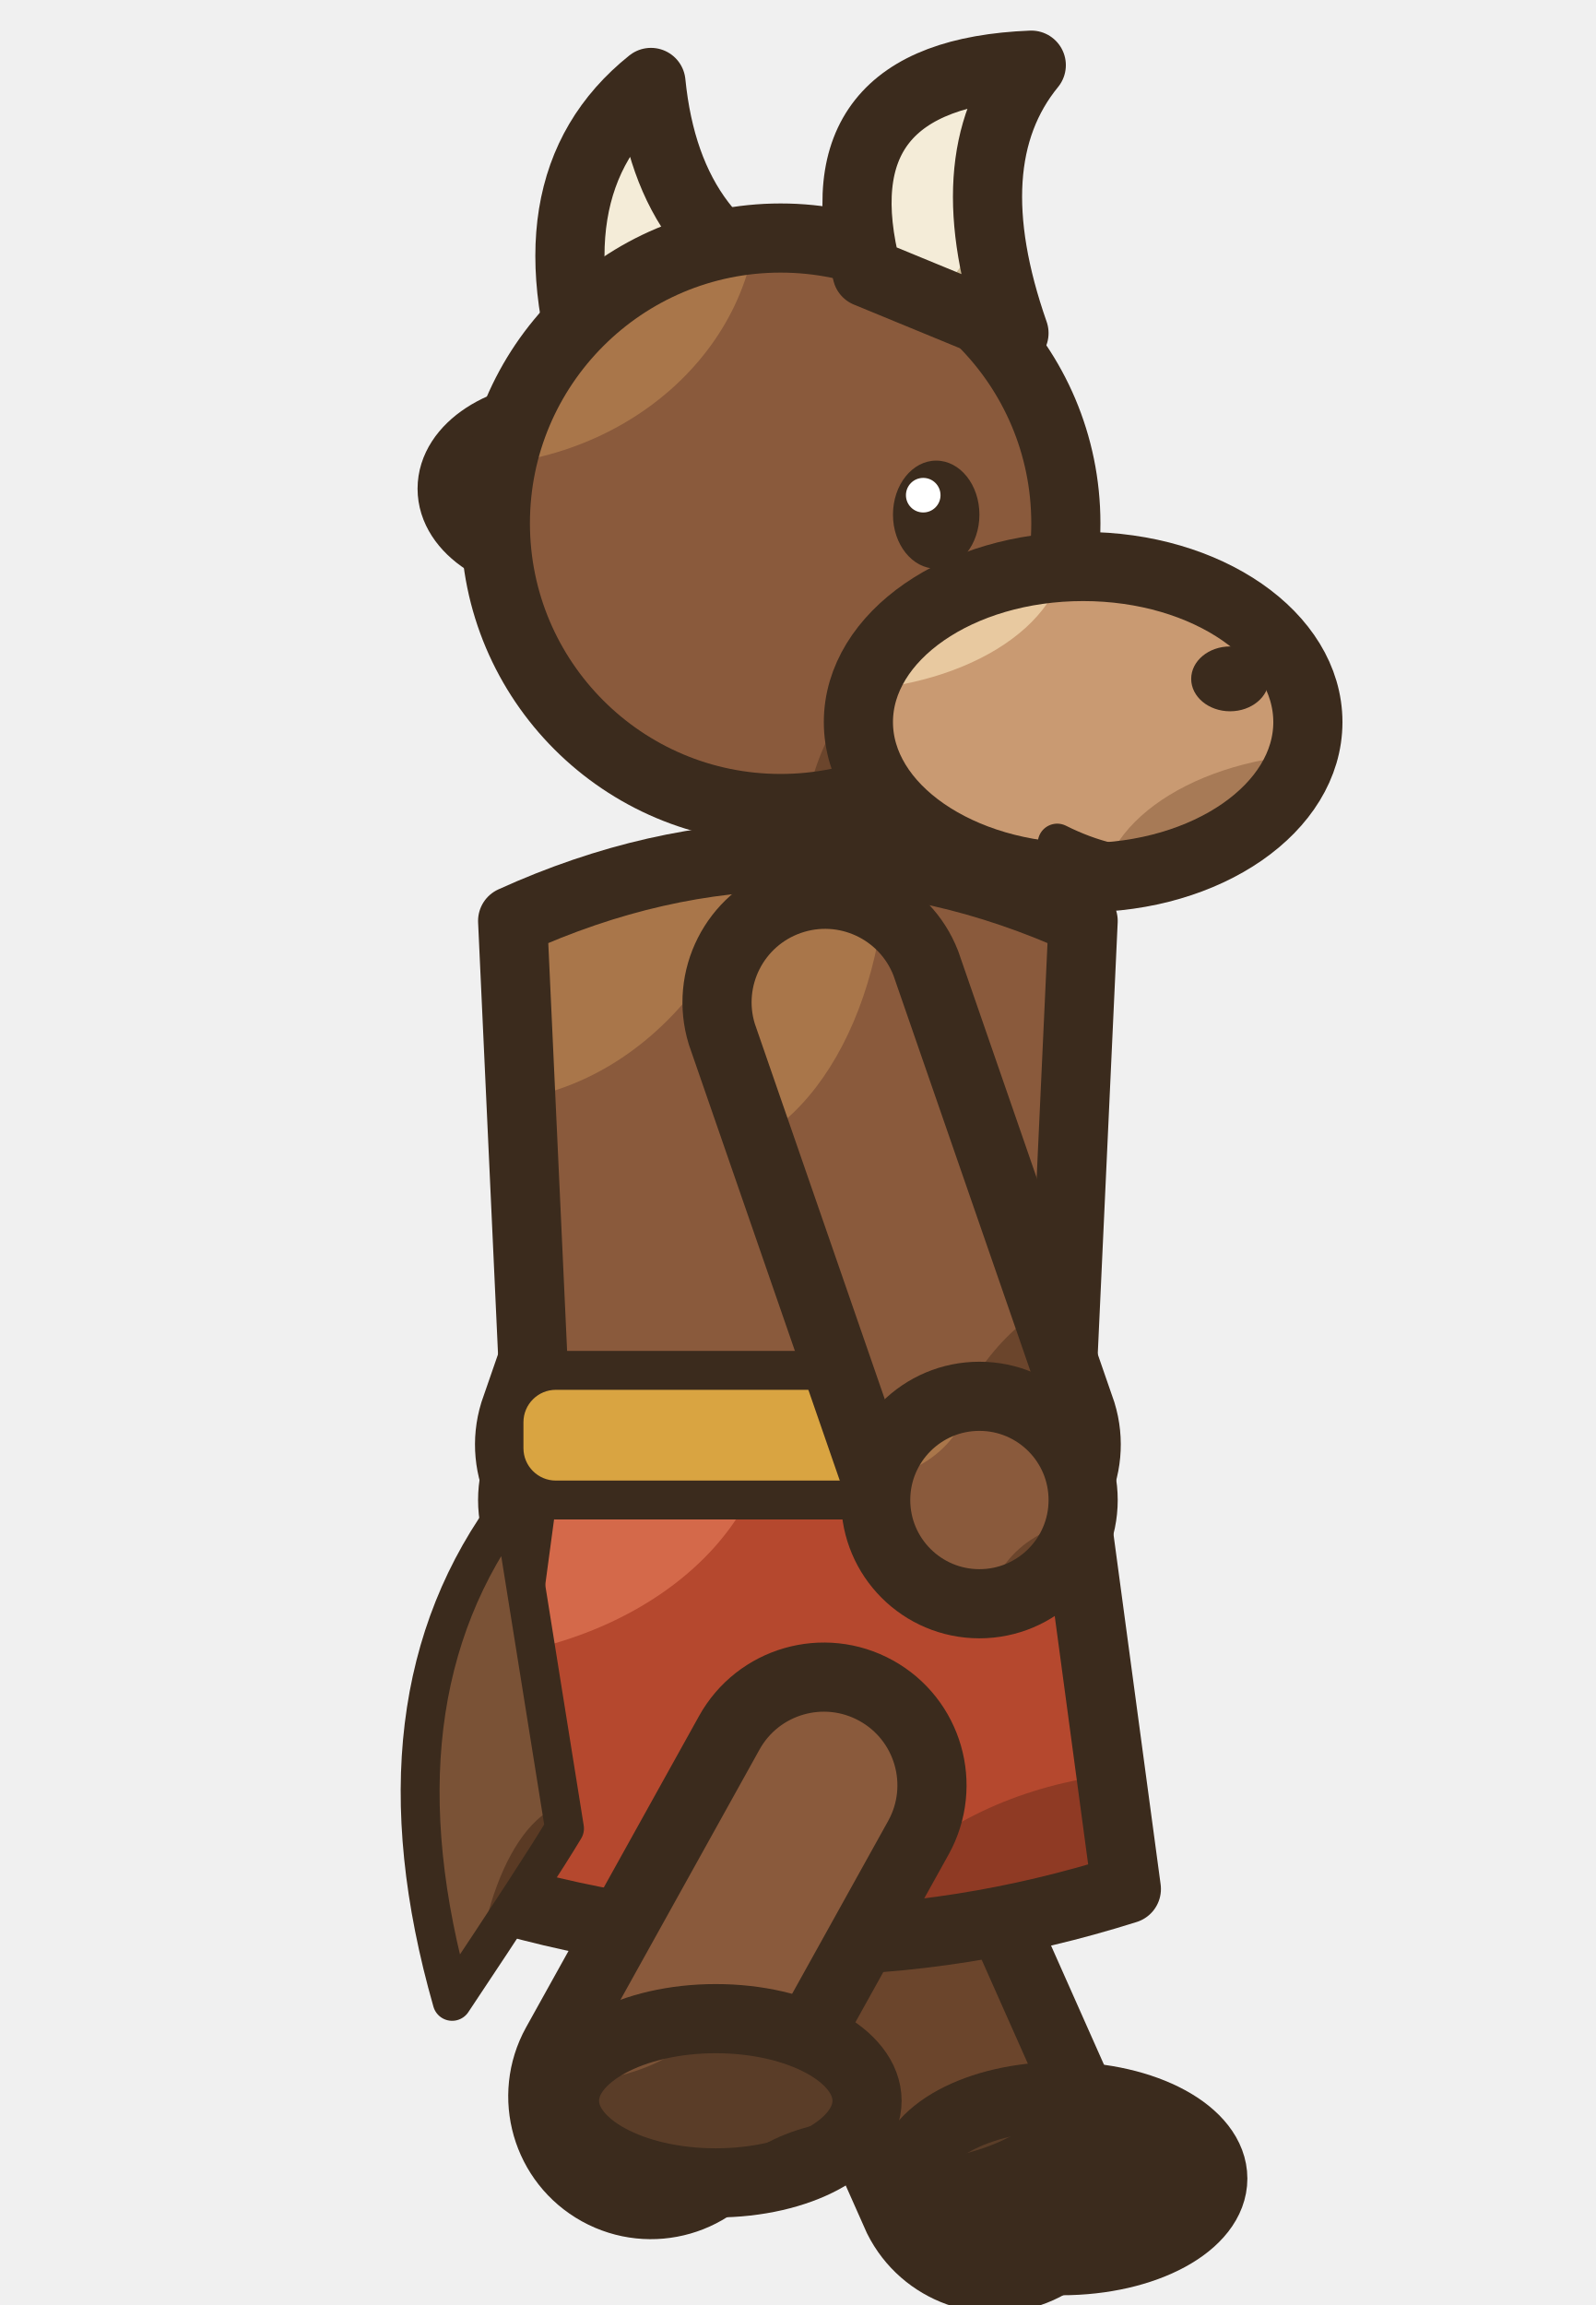
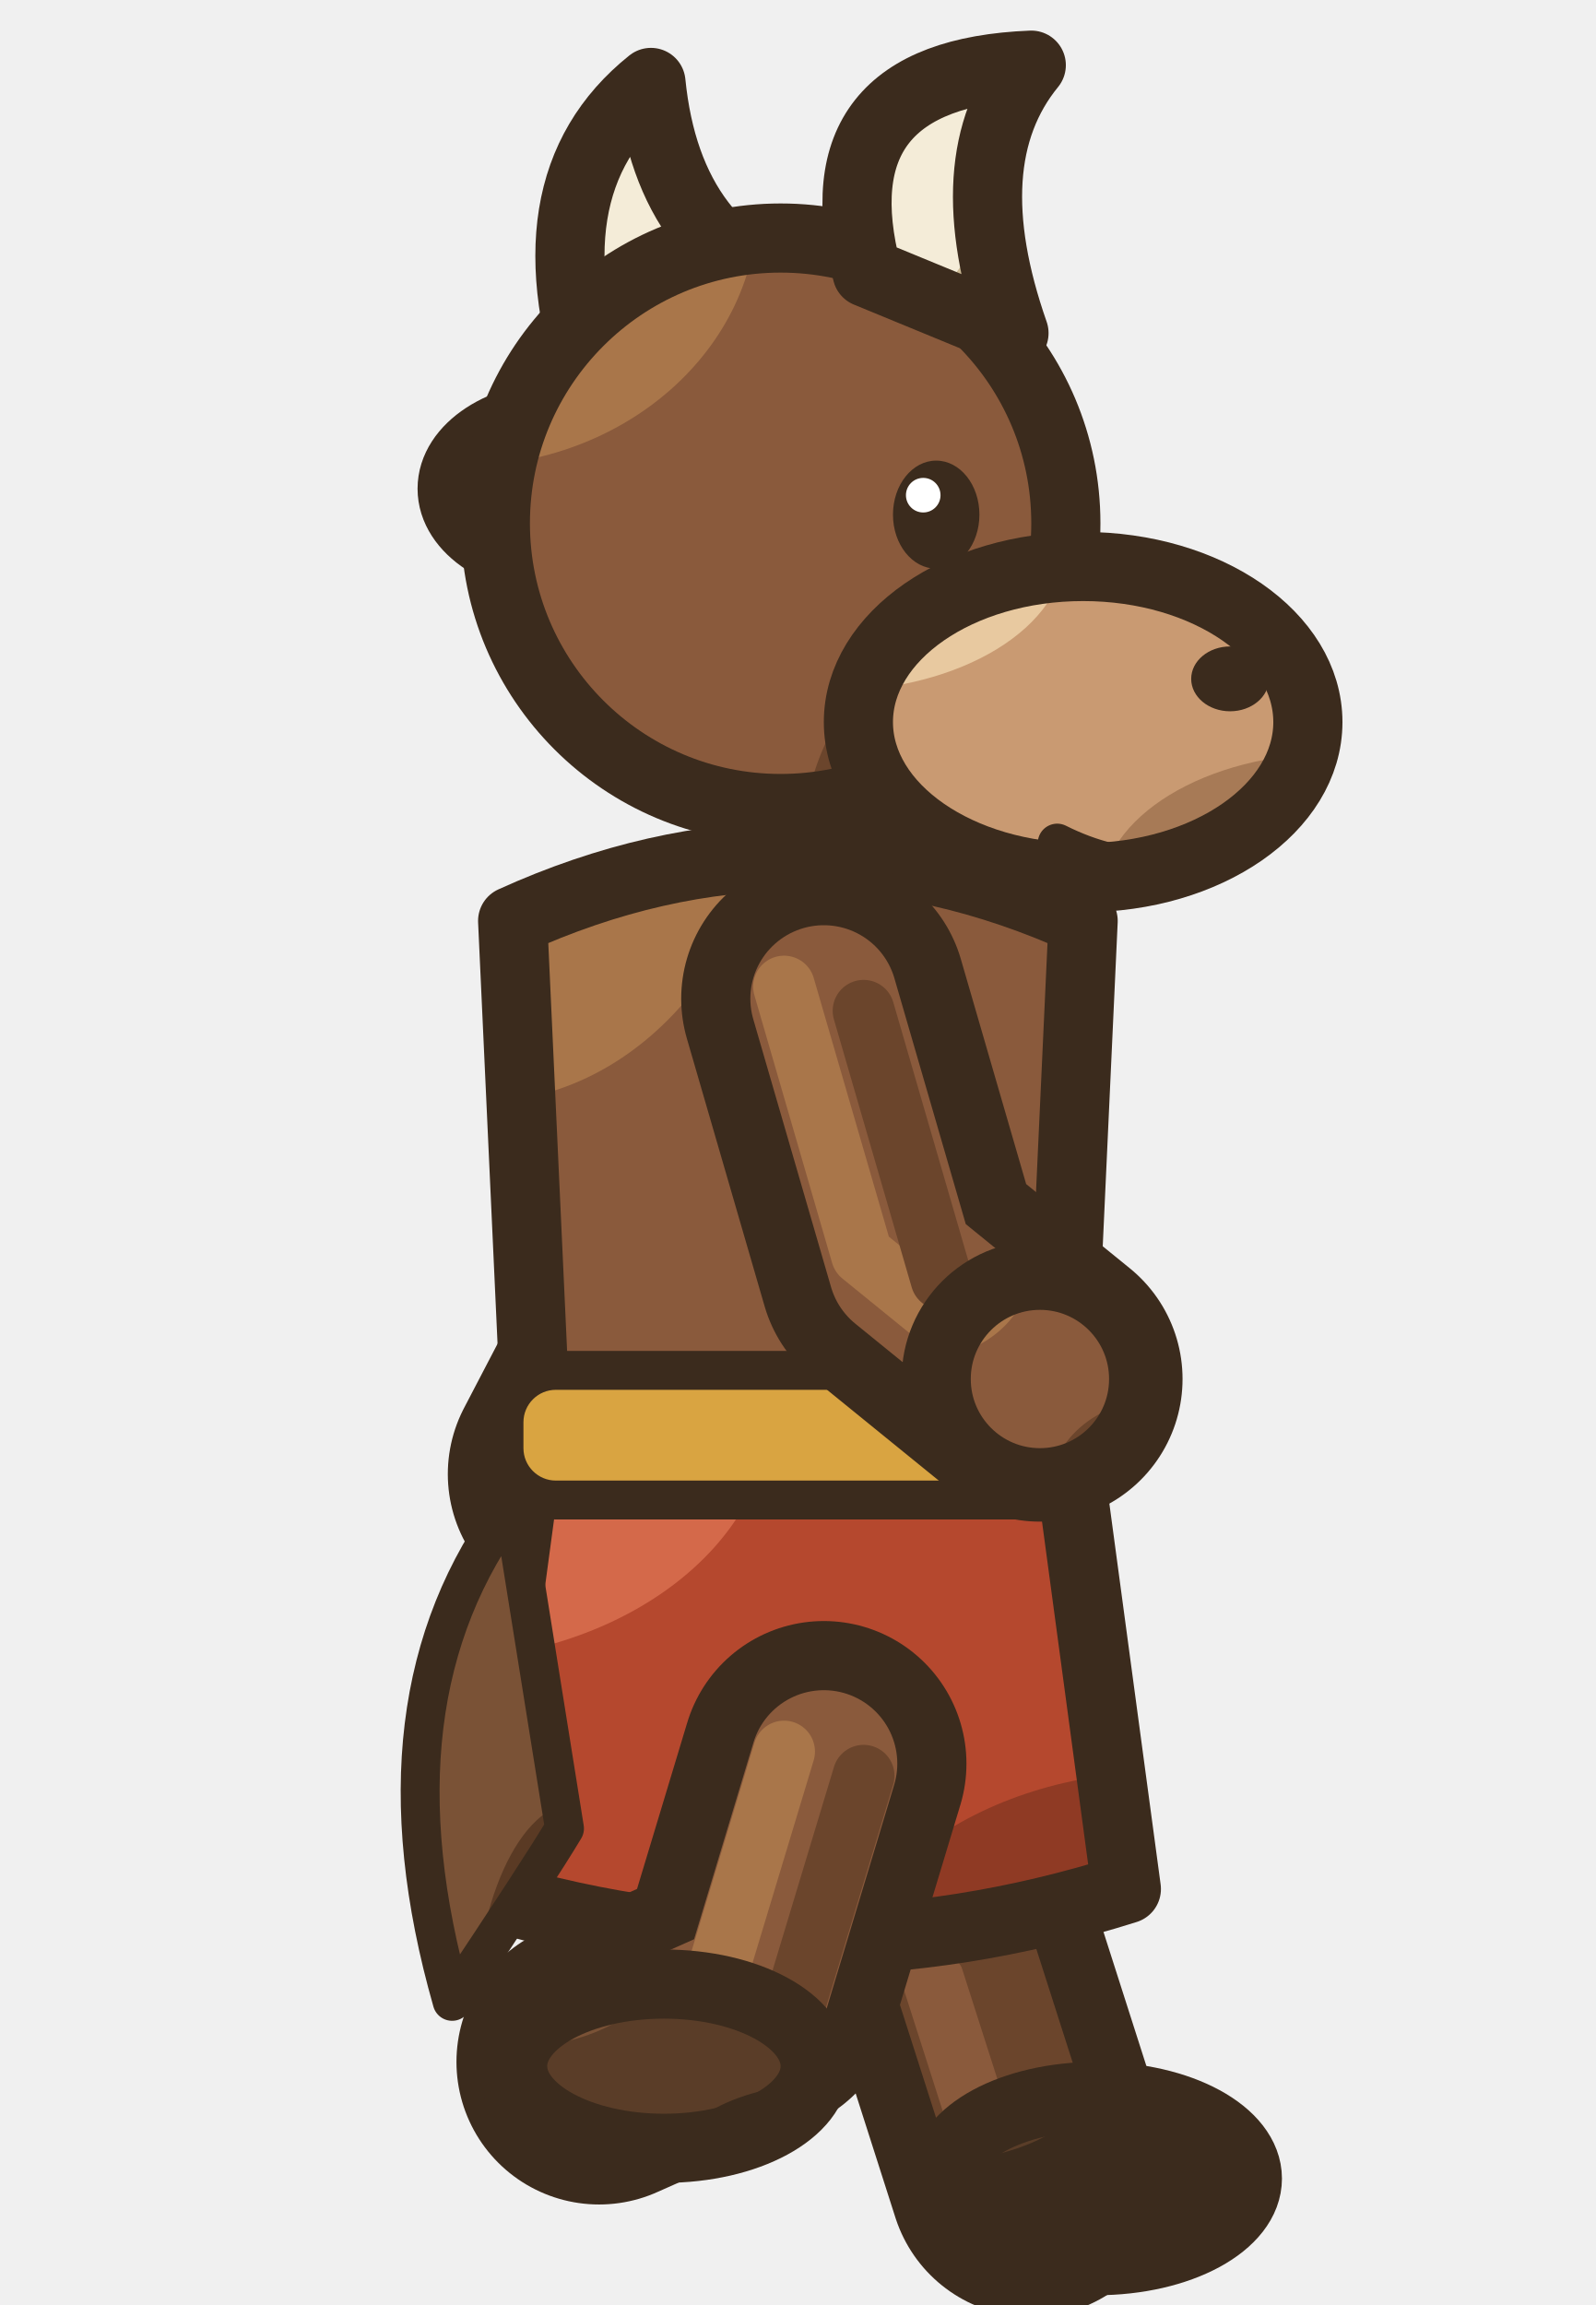
<svg xmlns="http://www.w3.org/2000/svg" width="108" height="156" viewBox="-18 -51 36 52">
  <g transform="scale(0.975)" stroke-linejoin="round" stroke-linecap="round">
-     <clipPath id="c157">
-       <path d="M-2.96 -30.02 L-6.56 -19.62 A2.5 2.5 0 0 0 -1.84 -17.98 L1.76 -28.38 A2.5 2.5 0 0 0 -2.96 -30.02 Z" />
+     <path d="M-0.6 -29.2 L-2.4 -22.8 L-4.8 -18.2" fill="none" stroke="#3b2b1d" stroke-width="6.6" />
+     <path d="M-0.6 -29.2 L-2.4 -22.8 L-4.8 -18.2" fill="none" stroke="#6b452c" stroke-width="3.4" />
+     <path d="M-1.52 -29.48 L-3.32 -23.08 L-5.72 -18.48" fill="none" stroke="#8a5a3c" stroke-width="1.43" />
+     <path d="M0.32 -28.92 L-1.48 -22.52 L-3.88 -17.92" fill="none" stroke="#6b452c" stroke-width="1.43" />
+     <clipPath id="c143">
+       <ellipse cx="-4.8" cy="-18.2" rx="2.4" ry="2.4" />
    </clipPath>
-     <path d="M-2.96 -30.02 L-6.56 -19.62 A2.5 2.5 0 0 0 -1.84 -17.98 L1.76 -28.38 A2.5 2.5 0 0 0 -2.96 -30.02 Z" fill="#6b452c" />
-     <g clip-path="url(#c157)" stroke="none">
-       <ellipse cx="-7.22" cy="-32.62" rx="4.47" ry="7.08" fill="#8a5a3c" />
-       <ellipse cx="2.42" cy="-15.38" rx="4.47" ry="7.08" fill="#6b452c" />
+     <ellipse cx="-4.8" cy="-18.2" rx="2.4" ry="2.4" fill="#6b452c" />
+     <g clip-path="url(#c143)" stroke="none">
+       <ellipse cx="-7.49" cy="-20.89" rx="2.5" ry="2.21" fill="#8a5a3c" />
+       <ellipse cx="-2.11" cy="-15.51" rx="2.5" ry="2.21" fill="#6b452c" />
    </g>
-     <path d="M-2.96 -30.02 L-6.56 -19.62 A2.5 2.5 0 0 0 -1.84 -17.98 L1.76 -28.38 A2.5 2.5 0 0 0 -2.96 -30.02 Z" fill="none" stroke="#3b2b1d" stroke-width="1.6" />
-     <clipPath id="c158">
-       <ellipse cx="-4.2" cy="-17.6" rx="2.4" ry="2.4" />
+     <ellipse cx="-4.8" cy="-18.2" rx="2.4" ry="2.4" fill="none" stroke="#3b2b1d" stroke-width="1.6" />
+     <path d="M0.6 -11.5 L3.8 -7 L5.4 -2" fill="none" stroke="#3b2b1d" stroke-width="6.6" />
+     <path d="M0.6 -11.5 L3.8 -7 L5.4 -2" fill="none" stroke="#6b452c" stroke-width="3.4" />
+     <path d="M-0.32 -11.78 L2.88 -7.28 L4.48 -2.28" fill="none" stroke="#8a5a3c" stroke-width="1.43" />
+     <path d="M1.52 -11.22 L4.72 -6.72 L6.32 -1.72" fill="none" stroke="#6b452c" stroke-width="1.43" />
+     <clipPath id="c141">
+       <ellipse cx="6.9" cy="-1.9" rx="3.5" ry="1.9" />
    </clipPath>
-     <ellipse cx="-4.2" cy="-17.6" rx="2.4" ry="2.4" fill="#6b452c" />
-     <g clip-path="url(#c158)" stroke="none">
-       <ellipse cx="-6.89" cy="-20.29" rx="2.5" ry="2.21" fill="#8a5a3c" />
-       <ellipse cx="-1.51" cy="-14.91" rx="2.5" ry="2.21" fill="#6b452c" />
+     <ellipse cx="6.9" cy="-1.9" rx="3.5" ry="1.9" fill="#3b2b1d" />
+     <g clip-path="url(#c141)" stroke="none">
+       <ellipse cx="2.98" cy="-4.03" rx="3.64" ry="1.75" fill="#5a3d28" />
+       <ellipse cx="10.82" cy="0.23" rx="3.64" ry="1.75" fill="#3b2b1d" />
    </g>
-     <ellipse cx="-4.2" cy="-17.6" rx="2.4" ry="2.4" fill="none" stroke="#3b2b1d" stroke-width="1.6" />
-     <clipPath id="c153">
-       <path d="M-1.68 -9.98 L2.32 -0.98 A2.5 2.5 0 0 0 6.88 -3.02 L2.88 -12.02 A2.5 2.5 0 0 0 -1.68 -9.98 Z" />
-     </clipPath>
-     <path d="M-1.68 -9.98 L2.32 -0.98 A2.5 2.5 0 0 0 6.88 -3.02 L2.88 -12.02 A2.5 2.5 0 0 0 -1.68 -9.98 Z" fill="#6b452c" />
-     <g clip-path="url(#c153)" stroke="none">
-       <ellipse cx="-2.44" cy="-14.34" rx="4.68" ry="6.44" fill="#8a5a3c" />
-       <ellipse cx="7.64" cy="1.34" rx="4.68" ry="6.44" fill="#6b452c" />
-     </g>
-     <path d="M-1.68 -9.98 L2.32 -0.98 A2.5 2.5 0 0 0 6.88 -3.02 L2.88 -12.02 A2.5 2.5 0 0 0 -1.68 -9.98 Z" fill="none" stroke="#3b2b1d" stroke-width="1.6" />
-     <clipPath id="c154">
-       <ellipse cx="6.1" cy="-1.9" rx="3.5" ry="1.9" />
-     </clipPath>
-     <ellipse cx="6.1" cy="-1.9" rx="3.5" ry="1.9" fill="#3b2b1d" />
-     <g clip-path="url(#c154)" stroke="none">
-       <ellipse cx="2.18" cy="-4.03" rx="3.64" ry="1.75" fill="#5a3d28" />
-       <ellipse cx="10.02" cy="0.23" rx="3.64" ry="1.75" fill="#3b2b1d" />
-     </g>
-     <ellipse cx="6.1" cy="-1.9" rx="3.5" ry="1.9" fill="none" stroke="#3b2b1d" stroke-width="1.6" />
-     <clipPath id="c159">
+     <ellipse cx="6.9" cy="-1.9" rx="3.5" ry="1.9" fill="none" stroke="#3b2b1d" stroke-width="1.6" />
+     <clipPath id="c144">
      <path d="M-4.6 -43 Q-6.4 -48 -3.4 -50.4 Q-3 -46.4 .4 -45.4 Z" />
    </clipPath>
    <path d="M-4.6 -43 Q-6.4 -48 -3.4 -50.4 Q-3 -46.4 .4 -45.4 Z" fill="#f4ecd8" />
-     <g clip-path="url(#c159)" stroke="none">
+     <g clip-path="url(#c144)" stroke="none">
      <ellipse cx="-6.81" cy="-50.84" rx="3.54" ry="3.4" fill="#fff8ea" />
      <ellipse cx="0.81" cy="-42.56" rx="3.54" ry="3.4" fill="#cbb994" />
    </g>
    <path d="M-4.6 -43 Q-6.4 -48 -3.4 -50.4 Q-3 -46.4 .4 -45.4 Z" fill="none" stroke="#3b2b1d" stroke-width="1.6" />
-     <clipPath id="c160">
+     <clipPath id="c145">
      <path d="M-6.6 -31 Q0 -34 6.6 -31 L6 -18 Q0 -16 -6 -18 Z" />
    </clipPath>
    <path d="M-6.6 -31 Q0 -34 6.6 -31 L6 -18 Q0 -16 -6 -18 Z" fill="#8a5a3c" />
-     <g clip-path="url(#c160)" stroke="none">
+     <g clip-path="url(#c145)" stroke="none">
      <ellipse cx="-7.39" cy="-35.08" rx="6.86" ry="8.28" fill="#a9764a" />
      <ellipse cx="7.39" cy="-14.92" rx="6.86" ry="8.28" fill="#6b452c" />
    </g>
    <path d="M-6.6 -31 Q0 -34 6.6 -31 L6 -18 Q0 -16 -6 -18 Z" fill="none" stroke="#3b2b1d" stroke-width="1.6" />
-     <clipPath id="c161">
+     <clipPath id="c146">
      <path d="M-6.2 -19 L6.2 -19 L7.6 -8.6 Q0 -6.2 -7.6 -8.6 Z" />
    </clipPath>
    <path d="M-6.2 -19 L6.2 -19 L7.6 -8.6 Q0 -6.2 -7.6 -8.6 Z" fill="#b5482e" />
-     <g clip-path="url(#c161)" stroke="none">
+     <g clip-path="url(#c146)" stroke="none">
      <ellipse cx="-8.51" cy="-19.77" rx="7.9" ry="5.89" fill="#d4694a" />
      <ellipse cx="8.51" cy="-5.43" rx="7.9" ry="5.89" fill="#8f3a24" />
    </g>
    <path d="M-6.2 -19 L6.2 -19 L7.6 -8.6 Q0 -6.2 -7.6 -8.6 Z" fill="none" stroke="#3b2b1d" stroke-width="1.6" />
    <rect x="-6.8" y="-20.6" width="13.6" height="3" rx="1.2" fill="#d9a441" stroke="#3b2b1d" stroke-width="0.9" />
-     <clipPath id="c162">
+     <clipPath id="c147">
      <path d="M-6.6 -17.5 Q-10 -13 -8 -6 Q-6 -9 -5.4 -10 Z" />
    </clipPath>
    <path d="M-6.6 -17.5 Q-10 -13 -8 -6 Q-6 -9 -5.4 -10 Z" fill="#7a5236" />
-     <g clip-path="url(#c162)" stroke="none">
+     <g clip-path="url(#c147)" stroke="none">
      <ellipse cx="-10.28" cy="-18.19" rx="2.39" ry="5.29" fill="#a9764a" />
      <ellipse cx="-5.12" cy="-5.31" rx="2.39" ry="5.29" fill="#5a3a24" />
    </g>
    <path d="M-6.6 -17.5 Q-10 -13 -8 -6 Q-6 -9 -5.4 -10 Z" fill="none" stroke="#3b2b1d" stroke-width="0.9" />
-     <clipPath id="c155">
-       <path d="M-1.59 -12.21 L-5.59 -5.01 A2.5 2.5 0 0 0 -1.21 -2.59 L2.79 -9.79 A2.5 2.5 0 0 0 -1.59 -12.21 Z" />
+     <path d="M0.6 -11.5 L-1 -6.2 L-4.6 -4.6" fill="none" stroke="#3b2b1d" stroke-width="6.6" />
+     <path d="M0.6 -11.5 L-1 -6.2 L-4.6 -4.6" fill="none" stroke="#8a5a3c" stroke-width="3.4" />
+     <path d="M-0.32 -11.78 L-1.92 -6.48 L-5.52 -4.88" fill="none" stroke="#a9764a" stroke-width="1.43" />
+     <path d="M1.52 -11.22 L-0.08 -5.92 L-3.68 -4.32" fill="none" stroke="#6b452c" stroke-width="1.43" />
+     <clipPath id="c142">
+       <ellipse cx="-3.1" cy="-4.5" rx="3.5" ry="1.9" />
    </clipPath>
-     <path d="M-1.59 -12.21 L-5.59 -5.01 A2.5 2.5 0 0 0 -1.21 -2.59 L2.79 -9.79 A2.5 2.5 0 0 0 -1.59 -12.21 Z" fill="#8a5a3c" />
-     <g clip-path="url(#c155)" stroke="none">
-       <ellipse cx="-6.44" cy="-14.23" rx="4.68" ry="5.61" fill="#a9764a" />
-       <ellipse cx="3.64" cy="-0.57" rx="4.68" ry="5.61" fill="#6b452c" />
+     <ellipse cx="-3.1" cy="-4.5" rx="3.5" ry="1.9" fill="#5a3d28" />
+     <g clip-path="url(#c142)" stroke="none">
+       <ellipse cx="-7.02" cy="-6.63" rx="3.64" ry="1.75" fill="#7a5236" />
+       <ellipse cx="0.82" cy="-2.37" rx="3.64" ry="1.75" fill="#3b2b1d" />
    </g>
-     <path d="M-1.59 -12.21 L-5.59 -5.01 A2.5 2.5 0 0 0 -1.21 -2.59 L2.79 -9.79 A2.5 2.5 0 0 0 -1.59 -12.21 Z" fill="none" stroke="#3b2b1d" stroke-width="1.6" />
-     <clipPath id="c156">
-       <ellipse cx="-1.9" cy="-3.7" rx="3.5" ry="1.9" />
+     <ellipse cx="-3.1" cy="-4.5" rx="3.5" ry="1.9" fill="none" stroke="#3b2b1d" stroke-width="1.6" />
+     <path d="M0.6 -29.2 L2.4 -23 L5.6 -20.4" fill="none" stroke="#3b2b1d" stroke-width="6.6" />
+     <path d="M0.6 -29.2 L2.4 -23 L5.6 -20.4" fill="none" stroke="#8a5a3c" stroke-width="3.4" />
+     <path d="M-0.32 -29.48 L1.48 -23.28 L4.68 -20.68" fill="none" stroke="#a9764a" stroke-width="1.43" />
+     <path d="M1.52 -28.92 L3.32 -22.72 L6.52 -20.12" fill="none" stroke="#6b452c" stroke-width="1.43" />
+     <clipPath id="c148">
+       <ellipse cx="5.6" cy="-20.4" rx="2.4" ry="2.4" />
    </clipPath>
-     <ellipse cx="-1.9" cy="-3.7" rx="3.5" ry="1.9" fill="#5a3d28" />
-     <g clip-path="url(#c156)" stroke="none">
-       <ellipse cx="-5.82" cy="-5.83" rx="3.64" ry="1.75" fill="#7a5236" />
-       <ellipse cx="2.02" cy="-1.57" rx="3.64" ry="1.75" fill="#3b2b1d" />
+     <ellipse cx="5.6" cy="-20.4" rx="2.4" ry="2.4" fill="#8a5a3c" />
+     <g clip-path="url(#c148)" stroke="none">
+       <ellipse cx="2.91" cy="-23.09" rx="2.5" ry="2.21" fill="#a9764a" />
+       <ellipse cx="8.29" cy="-17.71" rx="2.5" ry="2.21" fill="#6b452c" />
    </g>
-     <ellipse cx="-1.9" cy="-3.7" rx="3.5" ry="1.9" fill="none" stroke="#3b2b1d" stroke-width="1.6" />
-     <clipPath id="c163">
-       <path d="M-1.76 -28.38 L1.84 -17.98 A2.5 2.5 0 0 0 6.56 -19.62 L2.96 -30.02 A2.5 2.5 0 0 0 -1.76 -28.38 Z" />
-     </clipPath>
-     <path d="M-1.76 -28.38 L1.84 -17.98 A2.5 2.5 0 0 0 6.56 -19.62 L2.96 -30.02 A2.5 2.5 0 0 0 -1.76 -28.38 Z" fill="#8a5a3c" />
-     <g clip-path="url(#c163)" stroke="none">
-       <ellipse cx="-2.42" cy="-32.62" rx="4.47" ry="7.08" fill="#a9764a" />
-       <ellipse cx="7.22" cy="-15.38" rx="4.47" ry="7.08" fill="#6b452c" />
-     </g>
-     <path d="M-1.76 -28.38 L1.84 -17.98 A2.5 2.5 0 0 0 6.56 -19.62 L2.96 -30.02 A2.5 2.5 0 0 0 -1.76 -28.38 Z" fill="none" stroke="#3b2b1d" stroke-width="1.6" />
-     <clipPath id="c164">
-       <ellipse cx="4.2" cy="-17.6" rx="2.4" ry="2.4" />
-     </clipPath>
-     <ellipse cx="4.2" cy="-17.6" rx="2.4" ry="2.4" fill="#8a5a3c" />
-     <g clip-path="url(#c164)" stroke="none">
-       <ellipse cx="1.51" cy="-20.29" rx="2.5" ry="2.21" fill="#a9764a" />
-       <ellipse cx="6.89" cy="-14.91" rx="2.5" ry="2.21" fill="#6b452c" />
-     </g>
-     <ellipse cx="4.2" cy="-17.6" rx="2.4" ry="2.4" fill="none" stroke="#3b2b1d" stroke-width="1.6" />
-     <clipPath id="c165">
+     <ellipse cx="5.6" cy="-20.4" rx="2.4" ry="2.4" fill="none" stroke="#3b2b1d" stroke-width="1.6" />
+     <clipPath id="c149">
      <ellipse cx="-5.4" cy="-41" rx="2.6" ry="1.7" />
    </clipPath>
    <ellipse cx="-5.4" cy="-41" rx="2.6" ry="1.7" fill="#8a5a3c" />
-     <g clip-path="url(#c165)" stroke="none">
+     <g clip-path="url(#c149)" stroke="none">
      <ellipse cx="-8.31" cy="-42.9" rx="2.7" ry="1.56" fill="#a9764a" />
      <ellipse cx="-2.49" cy="-39.1" rx="2.7" ry="1.56" fill="#6b452c" />
    </g>
    <ellipse cx="-5.4" cy="-41" rx="2.6" ry="1.7" fill="none" stroke="#3b2b1d" stroke-width="1.6" />
-     <clipPath id="c166">
+     <clipPath id="c150">
      <ellipse cx="-0.4" cy="-40.2" rx="6.6" ry="6.6" />
    </clipPath>
    <ellipse cx="-0.4" cy="-40.2" rx="6.6" ry="6.6" fill="#8a5a3c" />
-     <g clip-path="url(#c166)" stroke="none">
+     <g clip-path="url(#c150)" stroke="none">
      <ellipse cx="-7.79" cy="-47.59" rx="6.86" ry="6.07" fill="#a9764a" />
      <ellipse cx="6.99" cy="-32.81" rx="6.86" ry="6.07" fill="#6b452c" />
    </g>
    <ellipse cx="-0.4" cy="-40.2" rx="6.6" ry="6.6" fill="none" stroke="#3b2b1d" stroke-width="1.6" />
-     <clipPath id="c167">
+     <clipPath id="c151">
      <path d="M1.6 -46 Q.4 -50.6 5.4 -50.8 Q3.6 -48.6 5 -44.6 Z" />
    </clipPath>
    <path d="M1.6 -46 Q.4 -50.6 5.4 -50.8 Q3.6 -48.6 5 -44.6 Z" fill="#f4ecd8" />
-     <g clip-path="url(#c167)" stroke="none">
+     <g clip-path="url(#c151)" stroke="none">
      <ellipse cx="0.1" cy="-51.17" rx="2.6" ry="2.85" fill="#fff8ea" />
      <ellipse cx="5.7" cy="-44.23" rx="2.6" ry="2.85" fill="#cbb994" />
    </g>
    <path d="M1.6 -46 Q.4 -50.6 5.4 -50.8 Q3.6 -48.6 5 -44.6 Z" fill="none" stroke="#3b2b1d" stroke-width="1.6" />
-     <clipPath id="c168">
+     <clipPath id="c152">
      <ellipse cx="6.6" cy="-35.6" rx="5.2" ry="3.6" />
    </clipPath>
    <ellipse cx="6.6" cy="-35.6" rx="5.2" ry="3.6" fill="#c99a72" />
-     <g clip-path="url(#c168)" stroke="none">
+     <g clip-path="url(#c152)" stroke="none">
      <ellipse cx="0.78" cy="-39.63" rx="5.41" ry="3.31" fill="#e8c9a0" />
      <ellipse cx="12.42" cy="-31.57" rx="5.41" ry="3.31" fill="#a77a56" />
    </g>
    <ellipse cx="6.6" cy="-35.6" rx="5.2" ry="3.6" fill="none" stroke="#3b2b1d" stroke-width="1.6" />
    <ellipse cx="10" cy="-36.6" rx=".9" ry=".75" fill="#3b2b1d" />
    <path d="M6 -32.8 Q8.4 -31.6 10.4 -33" fill="none" stroke="#3b2b1d" stroke-width="0.9" />
    <ellipse cx="3.2" cy="-40.4" rx="1" ry="1.25" fill="#3b2b1d" />
    <circle cx="2.9" cy="-40.85" r=".4" fill="#fff" />
  </g>
</svg>
